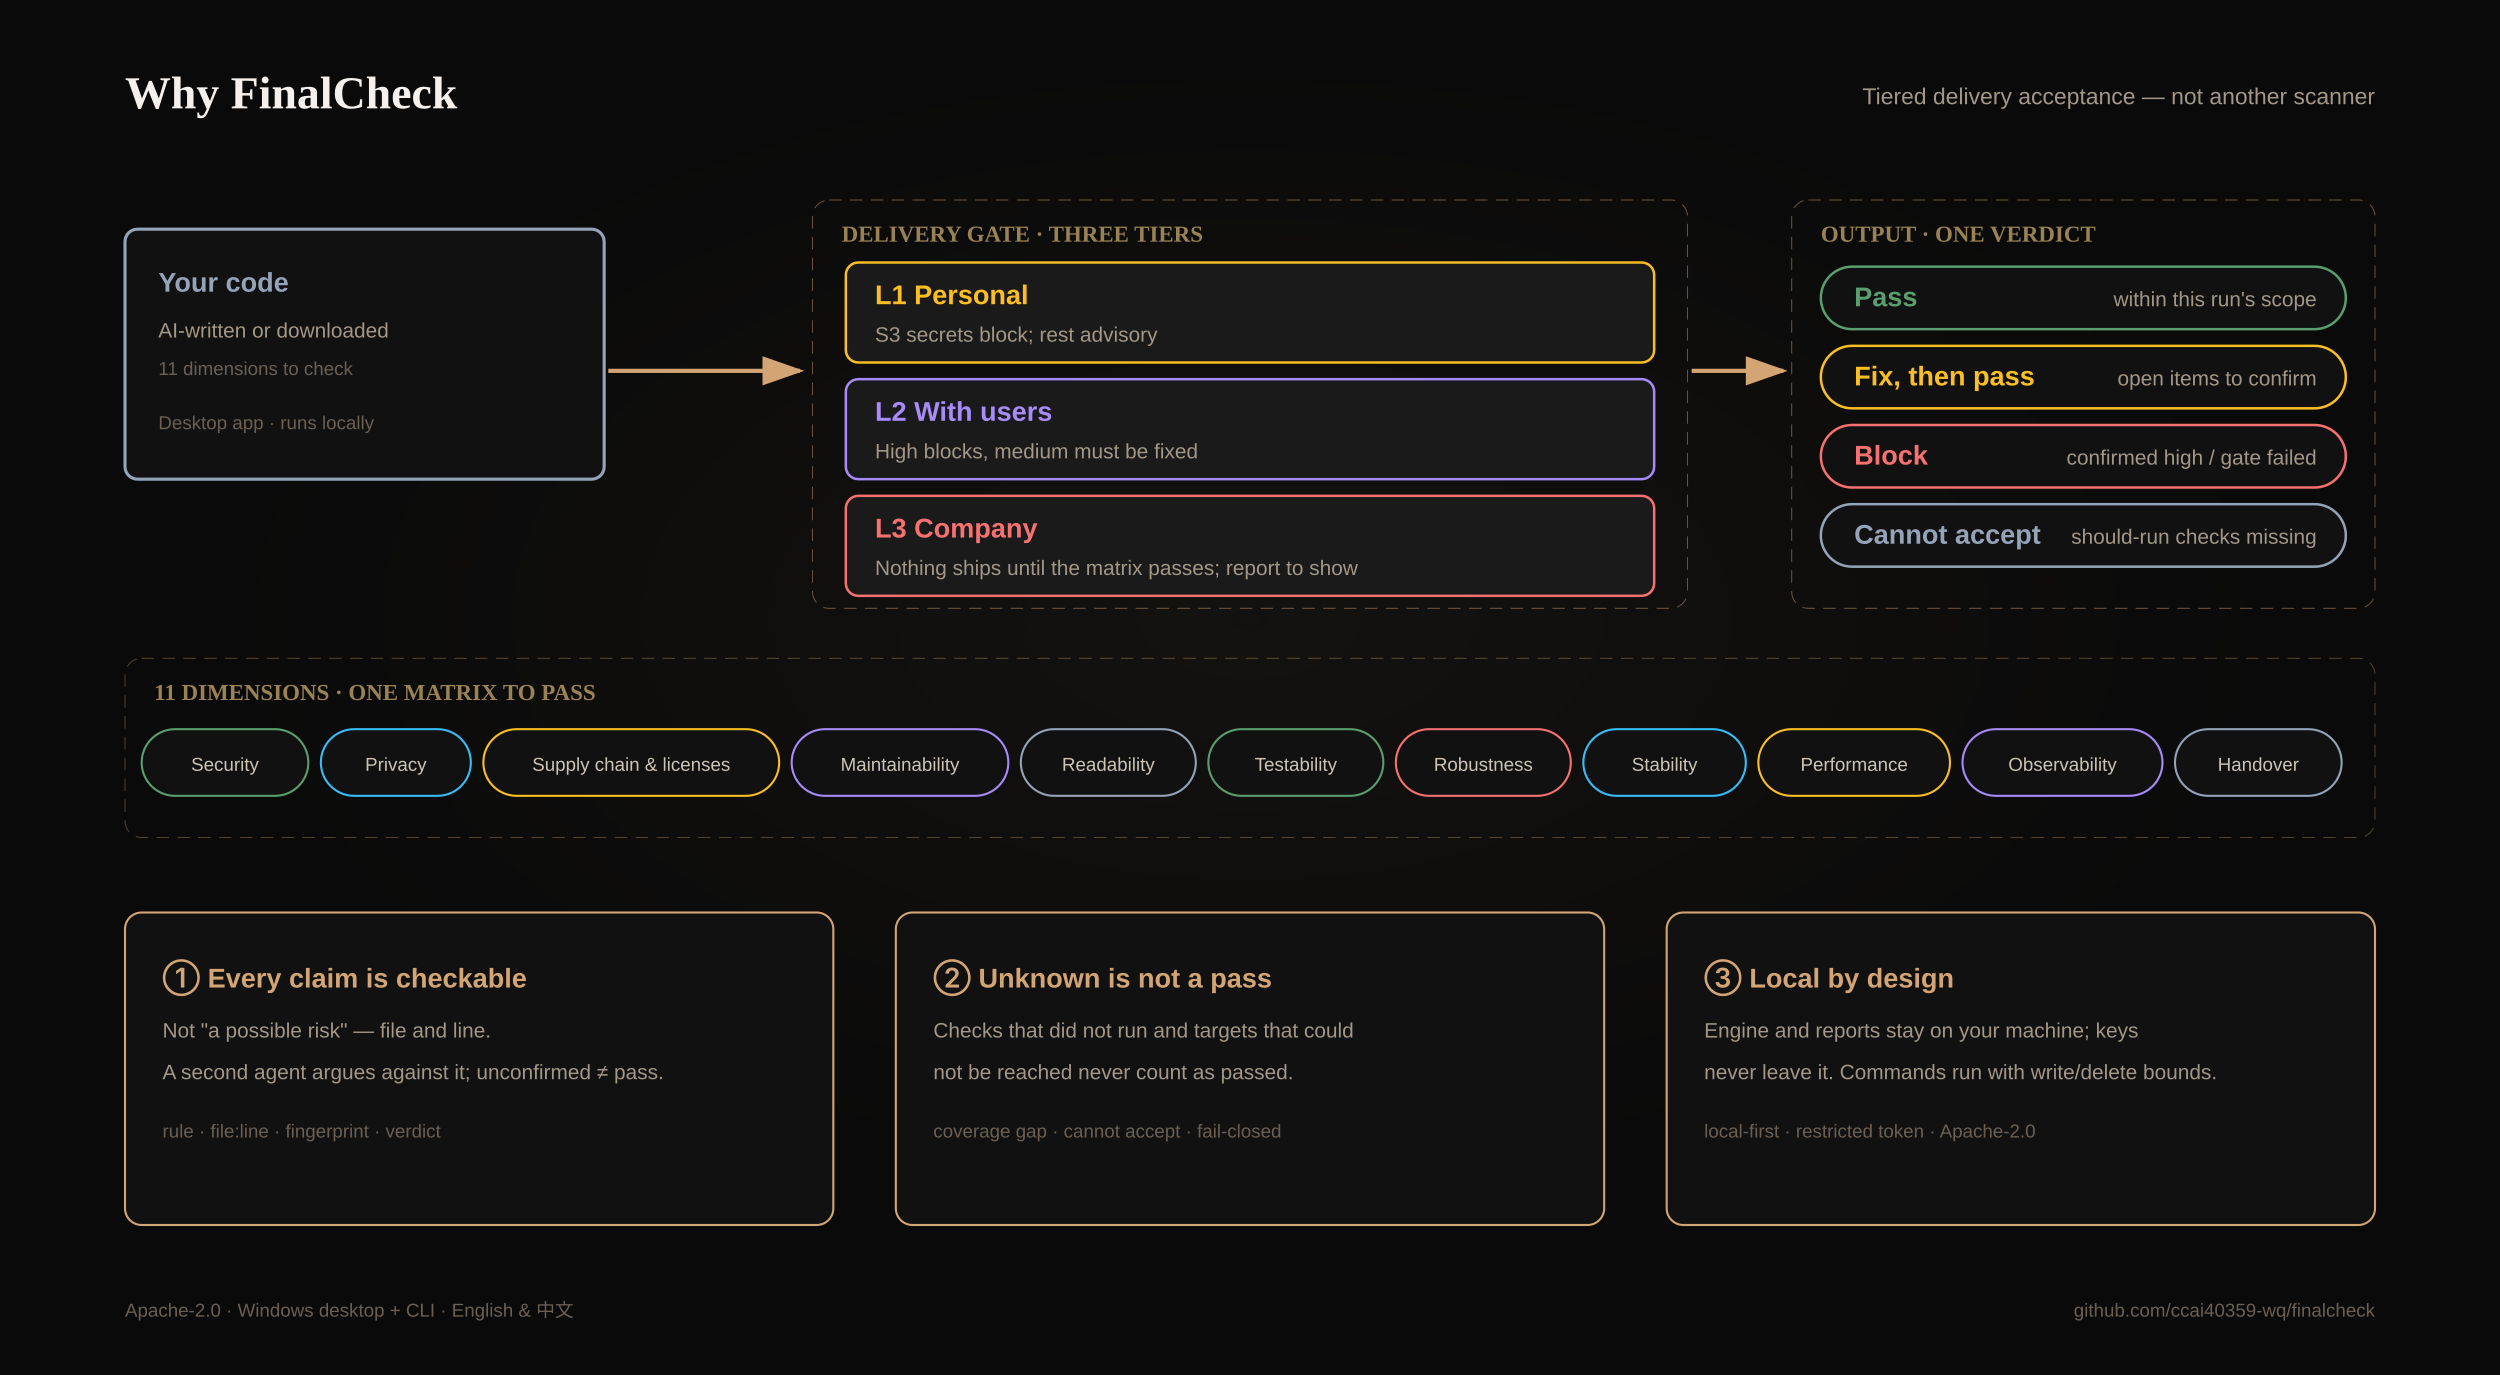
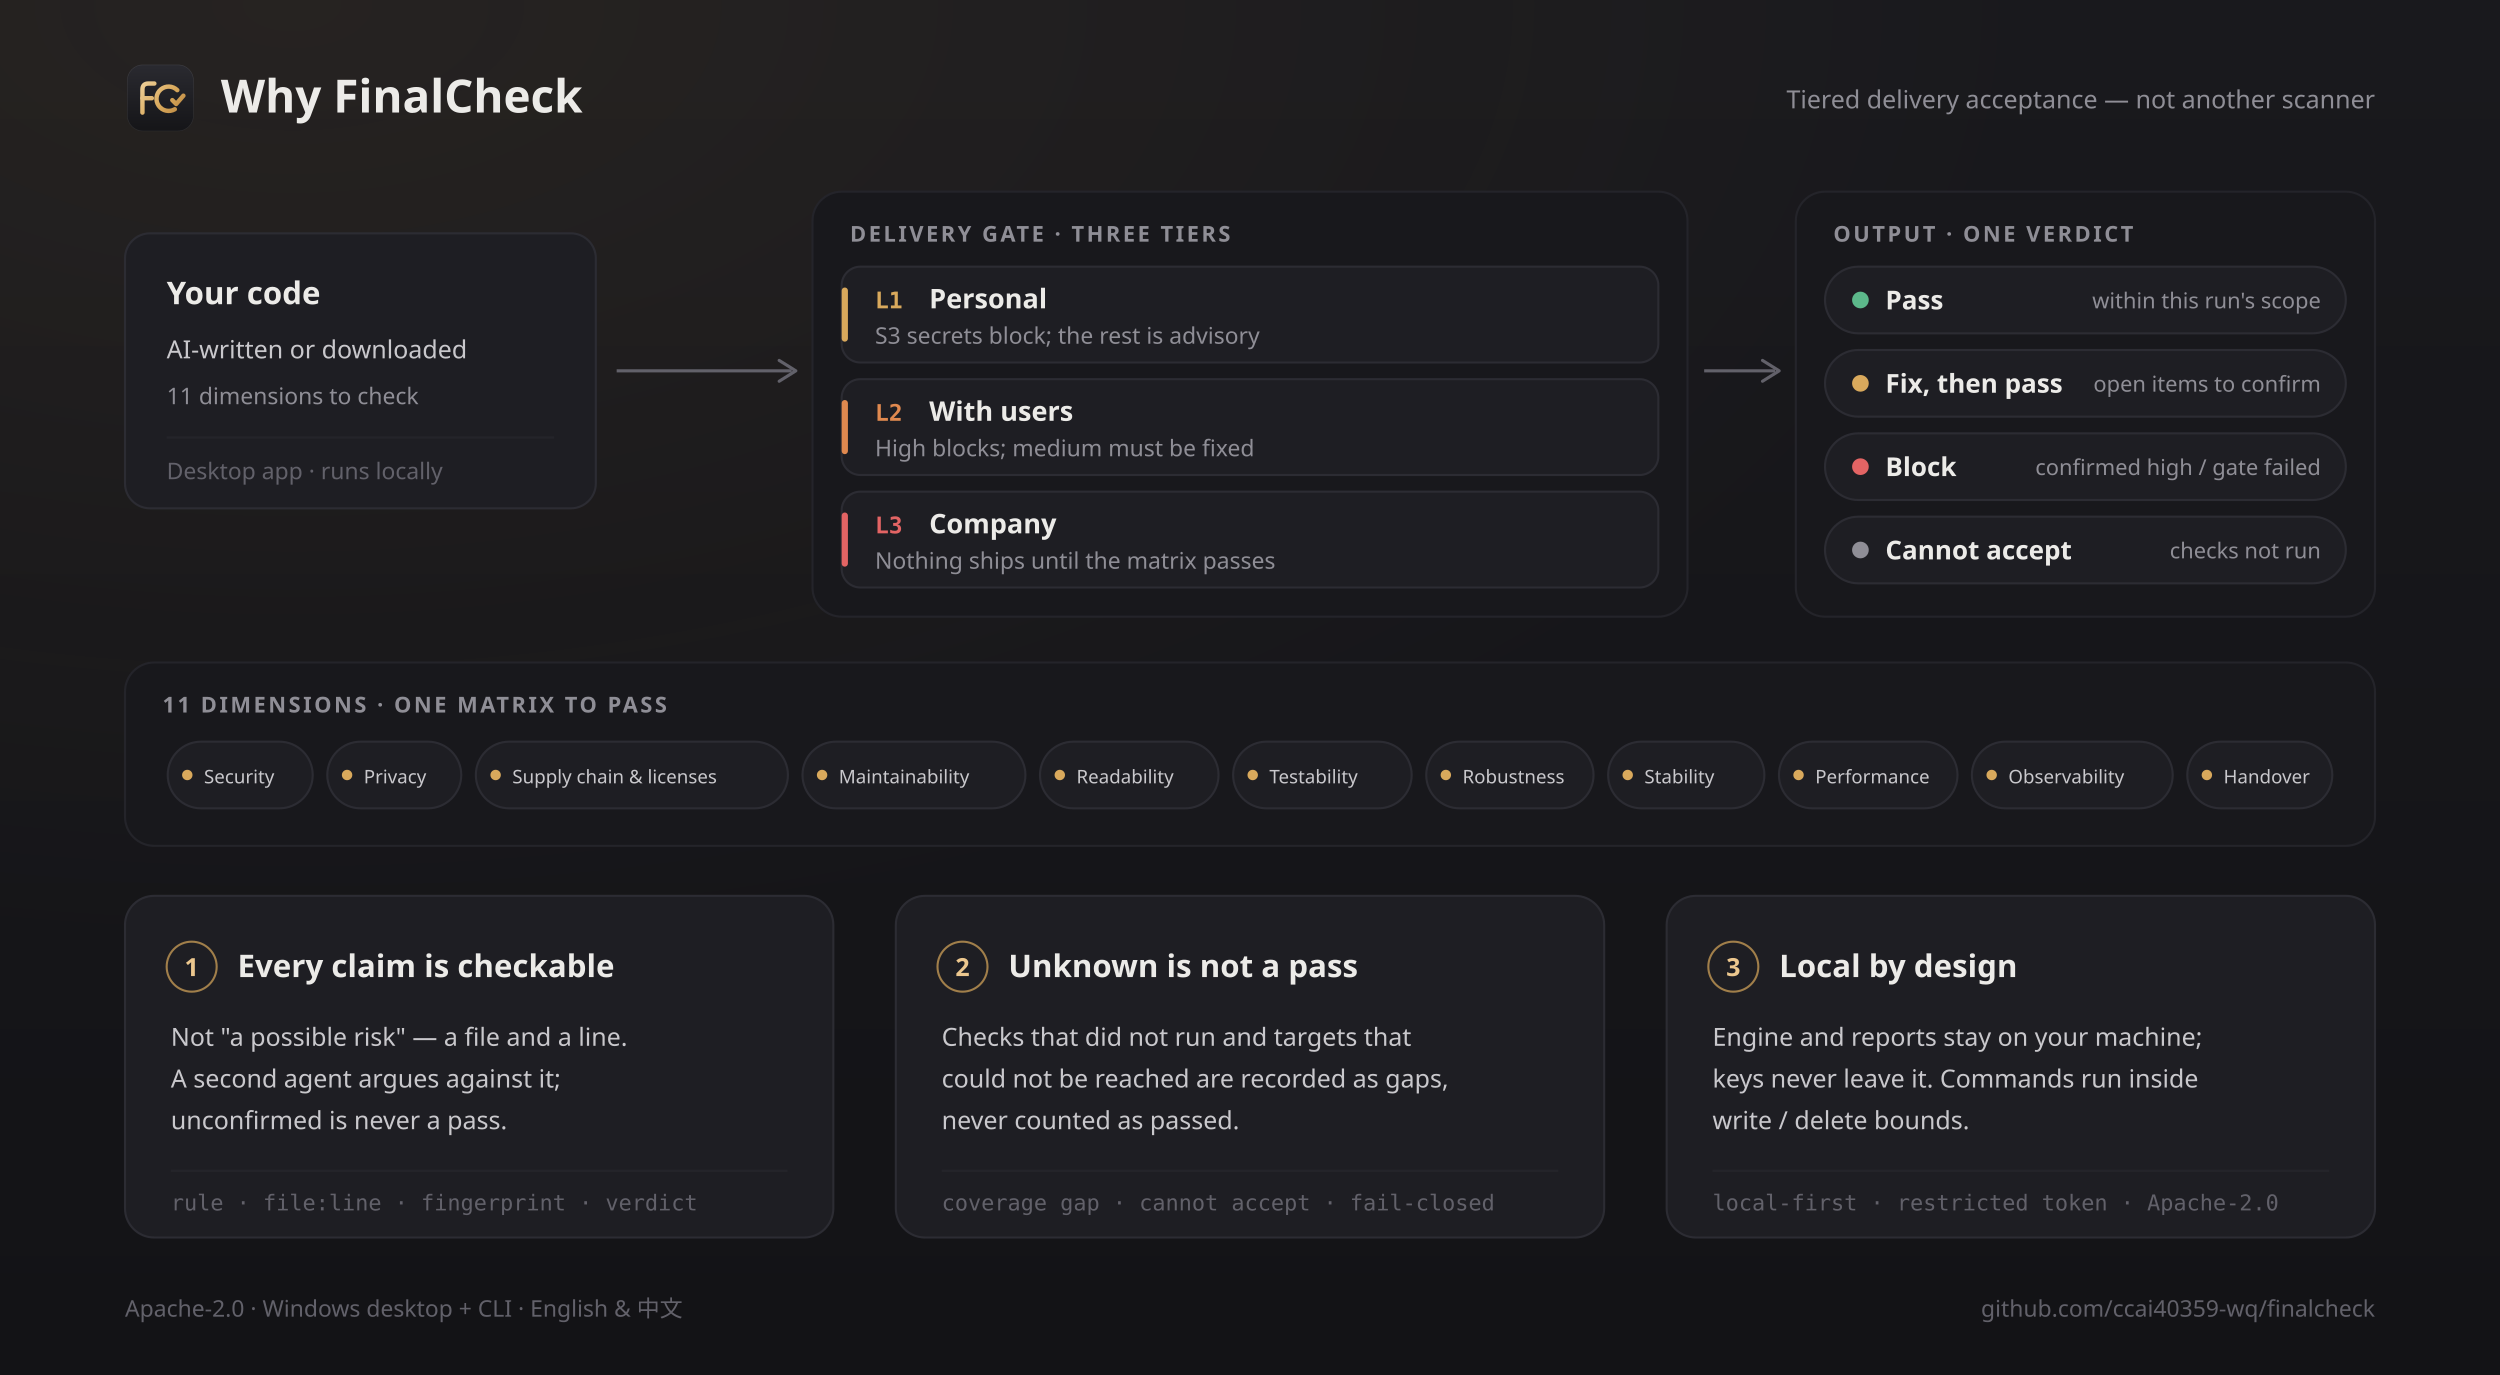
<svg xmlns="http://www.w3.org/2000/svg" viewBox="0 0 1200 660" width="1200" height="660" role="img" aria-label="Why FinalCheck: tiered delivery acceptance">
  <defs>
-     <radialGradient id="glow" cx="50%" cy="45%" r="42%">
-       <stop offset="0%" stop-color="#d4a574" stop-opacity="0.05" />
-       <stop offset="100%" stop-color="#d4a574" stop-opacity="0" />
+     <linearGradient id="pagebg" x1="0" y1="0" x2="0" y2="1">
+       <stop offset="0" stop-color="#19191d" />
+       <stop offset="1" stop-color="#131316" />
+     </linearGradient>
+     <radialGradient id="warm" cx="0.12" cy="0" r="0.7">
+       <stop offset="0" stop-color="#d9a95c" stop-opacity="0.07" />
+       <stop offset="1" stop-color="#d9a95c" stop-opacity="0" />
    </radialGradient>
-     <marker id="arr-gold" markerWidth="10" markerHeight="7" refX="9" refY="3.5" orient="auto">
-       <polygon points="0 0,10 3.5,0 7" fill="#d4a574" />
-     </marker>
  </defs>
-   <rect width="1200" height="660" fill="#0a0a0a" />
-   <rect width="1200" height="660" fill="url(#glow)" />
-   <style>
-     text { font-family: -apple-system,"Segoe UI",Arial,"Microsoft YaHei","PingFang SC",sans-serif; }
-     .ttl { font-family: Georgia,"Times New Roman",serif; font-size: 22px; font-weight: 700; fill: #f5f0eb; }
-     .tag { font-size: 11px; fill: #a39787; }
-     .lbl { font-family: Georgia,"Times New Roman",serif; font-size: 11px; font-weight: 700; fill: #c9a96e; opacity: 0.75; }
-     .nm  { font-size: 13px; font-weight: 600; }
-     .sm  { font-size: 10px; fill: #a39787; }
-     .xs  { font-size: 9px; fill: #6b5f53; }
-     .pill { font-size: 9px; fill: #cdc4b6; }
-   </style>
-   <text x="60" y="52" class="ttl">Why FinalCheck</text>
-   <text x="1140" y="50" class="tag" text-anchor="end">Tiered delivery acceptance — not another scanner</text>
-   <rect x="60" y="110" width="230" height="120" rx="6" fill="#111111" stroke="#94a3b8" stroke-width="1.5" />
-   <text x="76" y="140" class="nm" fill="#94a3b8">Your code</text>
-   <text x="76" y="162" class="sm">AI-written or downloaded</text>
-   <text x="76" y="180" class="xs">11 dimensions to check</text>
-   <text x="76" y="206" class="xs">Desktop app · runs locally</text>
-   <line x1="292" y1="178" x2="384" y2="178" stroke="#d4a574" stroke-width="2" marker-end="url(#arr-gold)" />
-   <rect x="390" y="96" width="420" height="196" rx="8" fill="none" stroke="#d4a574" stroke-width="0.5" stroke-dasharray="6,4" opacity="0.45" />
-   <text x="404" y="116" class="lbl">DELIVERY GATE · THREE TIERS</text>
-   <rect x="406" y="126" width="388" height="48" rx="6" fill="#1a1a1a" stroke="#fbbf24" stroke-width="1.2" />
-   <text x="420" y="146" class="nm" fill="#fbbf24">L1 Personal</text>
-   <text x="420" y="164" class="sm">S3 secrets block; rest advisory</text>
-   <rect x="406" y="182" width="388" height="48" rx="6" fill="#1a1a1a" stroke="#a78bfa" stroke-width="1.2" />
-   <text x="420" y="202" class="nm" fill="#a78bfa">L2 With users</text>
-   <text x="420" y="220" class="sm">High blocks, medium must be fixed</text>
-   <rect x="406" y="238" width="388" height="48" rx="6" fill="#1a1a1a" stroke="#f87171" stroke-width="1.2" />
-   <text x="420" y="258" class="nm" fill="#f87171">L3 Company</text>
-   <text x="420" y="276" class="sm">Nothing ships until the matrix passes; report to show</text>
-   <line x1="812" y1="178" x2="856" y2="178" stroke="#d4a574" stroke-width="2" marker-end="url(#arr-gold)" />
-   <rect x="860" y="96" width="280" height="196" rx="8" fill="none" stroke="#d4a574" stroke-width="0.5" stroke-dasharray="6,4" opacity="0.45" />
-   <text x="874" y="116" class="lbl">OUTPUT · ONE VERDICT</text>
-   <rect x="874" y="128" width="252" height="30" rx="15" fill="#111111" stroke="#5a9e6f" stroke-width="1.2" />
-   <text x="890" y="147" class="nm" fill="#5a9e6f" font-size="12">Pass</text>
-   <text x="1112" y="147" class="sm" text-anchor="end">within this run's scope</text>
-   <rect x="874" y="166" width="252" height="30" rx="15" fill="#111111" stroke="#fbbf24" stroke-width="1.2" />
-   <text x="890" y="185" class="nm" fill="#fbbf24" font-size="12">Fix, then pass</text>
-   <text x="1112" y="185" class="sm" text-anchor="end">open items to confirm</text>
-   <rect x="874" y="204" width="252" height="30" rx="15" fill="#111111" stroke="#f87171" stroke-width="1.2" />
-   <text x="890" y="223" class="nm" fill="#f87171" font-size="12">Block</text>
-   <text x="1112" y="223" class="sm" text-anchor="end">confirmed high / gate failed</text>
-   <rect x="874" y="242" width="252" height="30" rx="15" fill="#111111" stroke="#94a3b8" stroke-width="1.2" />
-   <text x="890" y="261" class="nm" fill="#94a3b8" font-size="12">Cannot accept</text>
-   <text x="1112" y="261" class="sm" text-anchor="end">should-run checks missing</text>
-   <rect x="60" y="316" width="1080" height="86" rx="8" fill="none" stroke="#d4a574" stroke-width="0.5" stroke-dasharray="6,4" opacity="0.35" />
-   <text x="74" y="336" class="lbl">11 DIMENSIONS · ONE MATRIX TO PASS</text>
-   <g>
-     <rect x="68" y="350" width="80" height="32" rx="16" fill="#111111" stroke="#5a9e6f" stroke-width="1" />
-     <text x="108" y="370" class="pill" text-anchor="middle">Security</text>
-     <rect x="154" y="350" width="72" height="32" rx="16" fill="#111111" stroke="#38bdf8" stroke-width="1" />
-     <text x="190" y="370" class="pill" text-anchor="middle">Privacy</text>
-     <rect x="232" y="350" width="142" height="32" rx="16" fill="#111111" stroke="#fbbf24" stroke-width="1" />
-     <text x="303" y="370" class="pill" text-anchor="middle">Supply chain &amp; licenses</text>
-     <rect x="380" y="350" width="104" height="32" rx="16" fill="#111111" stroke="#a78bfa" stroke-width="1" />
-     <text x="432" y="370" class="pill" text-anchor="middle">Maintainability</text>
-     <rect x="490" y="350" width="84" height="32" rx="16" fill="#111111" stroke="#94a3b8" stroke-width="1" />
-     <text x="532" y="370" class="pill" text-anchor="middle">Readability</text>
-     <rect x="580" y="350" width="84" height="32" rx="16" fill="#111111" stroke="#5a9e6f" stroke-width="1" />
-     <text x="622" y="370" class="pill" text-anchor="middle">Testability</text>
-     <rect x="670" y="350" width="84" height="32" rx="16" fill="#111111" stroke="#f87171" stroke-width="1" />
-     <text x="712" y="370" class="pill" text-anchor="middle">Robustness</text>
-     <rect x="760" y="350" width="78" height="32" rx="16" fill="#111111" stroke="#38bdf8" stroke-width="1" />
-     <text x="799" y="370" class="pill" text-anchor="middle">Stability</text>
-     <rect x="844" y="350" width="92" height="32" rx="16" fill="#111111" stroke="#fbbf24" stroke-width="1" />
-     <text x="890" y="370" class="pill" text-anchor="middle">Performance</text>
-     <rect x="942" y="350" width="96" height="32" rx="16" fill="#111111" stroke="#a78bfa" stroke-width="1" />
-     <text x="990" y="370" class="pill" text-anchor="middle">Observability</text>
-     <rect x="1044" y="350" width="80" height="32" rx="16" fill="#111111" stroke="#94a3b8" stroke-width="1" />
-     <text x="1084" y="370" class="pill" text-anchor="middle">Handover</text>
+   <rect width="1200" height="660" fill="url(#pagebg)" />
+   <rect width="1200" height="660" fill="url(#warm)" />
+   <g transform="translate(60 30) scale(0.06640625)">
+     <defs>
+       <linearGradient id="lgbg" x1="0" y1="0" x2="0" y2="1">
+         <stop offset="0" stop-color="#2a2a30" />
+         <stop offset="1" stop-color="#151518" />
+       </linearGradient>
+       <linearGradient id="lgau" gradientUnits="userSpaceOnUse" x1="130" y1="130" x2="440" y2="390">
+         <stop offset="0" stop-color="#f0d29c" />
+         <stop offset="0.55" stop-color="#d9a95c" />
+         <stop offset="1" stop-color="#b8843e" />
+       </linearGradient>
+     </defs>
+     <rect x="16" y="16" width="480" height="480" rx="112" fill="url(#lgbg)" />
+     <rect x="17.5" y="17.5" width="477" height="477" rx="110.5" fill="none" stroke="#fff" stroke-opacity="0.1" stroke-width="4" />
+     <g fill="none" stroke="url(#lgau)" stroke-width="32" stroke-linecap="round" stroke-linejoin="round" transform="translate(-14 0)">
+       <path d="M140 362 V196 q0 -44 44 -44 H226" />
+       <path d="M140 258 H208" />
+       <path d="M392 200 A88 88 0 1 0 374 338" />
+       <path d="M356 272 L384 300 L436 240" />
+     </g>
  </g>
-   <rect x="60" y="438" width="340" height="150" rx="8" fill="#111111" stroke="#d4a574" stroke-width="1" />
-   <text x="78" y="474" class="nm" fill="#d4a574">① Every claim is checkable</text>
-   <text x="78" y="498" class="sm">Not "a possible risk" — file and line.</text>
-   <text x="78" y="518" class="sm">A second agent argues against it; unconfirmed ≠ pass.</text>
-   <text x="78" y="546" class="xs">rule · file:line · fingerprint · verdict</text>
-   <rect x="430" y="438" width="340" height="150" rx="8" fill="#111111" stroke="#d4a574" stroke-width="1" />
-   <text x="448" y="474" class="nm" fill="#d4a574">② Unknown is not a pass</text>
-   <text x="448" y="498" class="sm">Checks that did not run and targets that could</text>
-   <text x="448" y="518" class="sm">not be reached never count as passed.</text>
-   <text x="448" y="546" class="xs">coverage gap · cannot accept · fail-closed</text>
-   <rect x="800" y="438" width="340" height="150" rx="8" fill="#111111" stroke="#d4a574" stroke-width="1" />
-   <text x="818" y="474" class="nm" fill="#d4a574">③ Local by design</text>
-   <text x="818" y="498" class="sm">Engine and reports stay on your machine; keys</text>
-   <text x="818" y="518" class="sm">never leave it. Commands run with write/delete bounds.</text>
-   <text x="818" y="546" class="xs">local-first · restricted token · Apache-2.0</text>
-   <text x="60" y="632" class="xs">Apache-2.0 · Windows desktop + CLI · English &amp; 中文</text>
-   <text x="1140" y="632" class="xs" text-anchor="end">github.com/ccai40359-wq/finalcheck</text>
+   <text x="106" y="54" font-family="'Segoe UI Variable Display','Segoe UI','Microsoft YaHei UI','Microsoft YaHei','PingFang SC',sans-serif" font-size="22" font-weight="700" fill="#ecebe8" text-anchor="start">Why FinalCheck</text>
+   <text x="1140" y="52" font-family="'Segoe UI Variable Display','Segoe UI','Microsoft YaHei UI','Microsoft YaHei','PingFang SC',sans-serif" font-size="12" font-weight="400" fill="#8f8e96" text-anchor="end">Tiered delivery acceptance — not another scanner</text>
+   <rect x="60" y="112" width="226" height="132" rx="12" fill="#1e1e23" stroke="#2c2c33" />
+   <text x="80" y="146" font-family="'Segoe UI Variable Display','Segoe UI','Microsoft YaHei UI','Microsoft YaHei','PingFang SC',sans-serif" font-size="15" font-weight="600" fill="#ecebe8" text-anchor="start">Your code</text>
+   <text x="80" y="172" font-family="'Segoe UI Variable Display','Segoe UI','Microsoft YaHei UI','Microsoft YaHei','PingFang SC',sans-serif" font-size="12" font-weight="400" fill="#c9c8cc" text-anchor="start">AI-written or downloaded</text>
+   <text x="80" y="194" font-family="'Segoe UI Variable Display','Segoe UI','Microsoft YaHei UI','Microsoft YaHei','PingFang SC',sans-serif" font-size="11" font-weight="400" fill="#8f8e96" text-anchor="start">11 dimensions to check</text>
+   <line x1="80" y1="210" x2="266" y2="210" stroke="#24242a" />
+   <text x="80" y="230" font-family="'Segoe UI Variable Display','Segoe UI','Microsoft YaHei UI','Microsoft YaHei','PingFang SC',sans-serif" font-size="11" font-weight="400" fill="#62616a" text-anchor="start">Desktop app · runs locally</text>
+   <line x1="296" y1="178" x2="380" y2="178" stroke="#62616a" stroke-width="1.5" />
+   <path d="M374 173 L382 178 L374 183" fill="none" stroke="#62616a" stroke-width="1.5" stroke-linecap="round" stroke-linejoin="round" />
+   <rect x="390" y="92" width="420" height="204" rx="14" fill="#18181c" stroke="#24242a" />
+   <text x="408" y="116" font-family="'Segoe UI Variable Display','Segoe UI','Microsoft YaHei UI','Microsoft YaHei','PingFang SC',sans-serif" font-size="10.5" font-weight="600" fill="#8f8e96" text-anchor="start" letter-spacing="1.2">DELIVERY GATE · THREE TIERS</text>
+   <rect x="404" y="128" width="392" height="46" rx="9" fill="#1e1e23" stroke="#2c2c33" />
+   <rect x="404" y="138" width="3" height="26" rx="1.5" fill="#d9a95c" />
+   <text x="420" y="148" font-family="'Cascadia Mono','Cascadia Code',Consolas,monospace" font-size="11" font-weight="700" fill="#d9a95c" text-anchor="start">L1</text>
+   <text x="446" y="148" font-family="'Segoe UI Variable Display','Segoe UI','Microsoft YaHei UI','Microsoft YaHei','PingFang SC',sans-serif" font-size="13" font-weight="600" fill="#ecebe8" text-anchor="start">Personal</text>
+   <text x="420" y="165" font-family="'Segoe UI Variable Display','Segoe UI','Microsoft YaHei UI','Microsoft YaHei','PingFang SC',sans-serif" font-size="11" font-weight="400" fill="#8f8e96" text-anchor="start">S3 secrets block; the rest is advisory</text>
+   <rect x="404" y="182" width="392" height="46" rx="9" fill="#1e1e23" stroke="#2c2c33" />
+   <rect x="404" y="192" width="3" height="26" rx="1.5" fill="#e0894f" />
+   <text x="420" y="202" font-family="'Cascadia Mono','Cascadia Code',Consolas,monospace" font-size="11" font-weight="700" fill="#e0894f" text-anchor="start">L2</text>
+   <text x="446" y="202" font-family="'Segoe UI Variable Display','Segoe UI','Microsoft YaHei UI','Microsoft YaHei','PingFang SC',sans-serif" font-size="13" font-weight="600" fill="#ecebe8" text-anchor="start">With users</text>
+   <text x="420" y="219" font-family="'Segoe UI Variable Display','Segoe UI','Microsoft YaHei UI','Microsoft YaHei','PingFang SC',sans-serif" font-size="11" font-weight="400" fill="#8f8e96" text-anchor="start">High blocks; medium must be fixed</text>
+   <rect x="404" y="236" width="392" height="46" rx="9" fill="#1e1e23" stroke="#2c2c33" />
+   <rect x="404" y="246" width="3" height="26" rx="1.5" fill="#e36464" />
+   <text x="420" y="256" font-family="'Cascadia Mono','Cascadia Code',Consolas,monospace" font-size="11" font-weight="700" fill="#e36464" text-anchor="start">L3</text>
+   <text x="446" y="256" font-family="'Segoe UI Variable Display','Segoe UI','Microsoft YaHei UI','Microsoft YaHei','PingFang SC',sans-serif" font-size="13" font-weight="600" fill="#ecebe8" text-anchor="start">Company</text>
+   <text x="420" y="273" font-family="'Segoe UI Variable Display','Segoe UI','Microsoft YaHei UI','Microsoft YaHei','PingFang SC',sans-serif" font-size="11" font-weight="400" fill="#8f8e96" text-anchor="start">Nothing ships until the matrix passes</text>
+   <line x1="818" y1="178" x2="852" y2="178" stroke="#62616a" stroke-width="1.5" />
+   <path d="M846 173 L854 178 L846 183" fill="none" stroke="#62616a" stroke-width="1.5" stroke-linecap="round" stroke-linejoin="round" />
+   <rect x="862" y="92" width="278" height="204" rx="14" fill="#18181c" stroke="#24242a" />
+   <text x="880" y="116" font-family="'Segoe UI Variable Display','Segoe UI','Microsoft YaHei UI','Microsoft YaHei','PingFang SC',sans-serif" font-size="10.5" font-weight="600" fill="#8f8e96" text-anchor="start" letter-spacing="1.2">OUTPUT · ONE VERDICT</text>
+   <rect x="876" y="128" width="250" height="32" rx="16" fill="#1e1e23" stroke="#2c2c33" />
+   <circle cx="893" cy="144" r="4" fill="#5cb88a" />
+   <text x="905" y="148.5" font-family="'Segoe UI Variable Display','Segoe UI','Microsoft YaHei UI','Microsoft YaHei','PingFang SC',sans-serif" font-size="12.5" font-weight="600" fill="#ecebe8" text-anchor="start">Pass</text>
+   <text x="1114" y="148" font-family="'Segoe UI Variable Display','Segoe UI','Microsoft YaHei UI','Microsoft YaHei','PingFang SC',sans-serif" font-size="10.5" font-weight="400" fill="#8f8e96" text-anchor="end">within this run's scope</text>
+   <rect x="876" y="168" width="250" height="32" rx="16" fill="#1e1e23" stroke="#2c2c33" />
+   <circle cx="893" cy="184" r="4" fill="#d9a95c" />
+   <text x="905" y="188.5" font-family="'Segoe UI Variable Display','Segoe UI','Microsoft YaHei UI','Microsoft YaHei','PingFang SC',sans-serif" font-size="12.5" font-weight="600" fill="#ecebe8" text-anchor="start">Fix, then pass</text>
+   <text x="1114" y="188" font-family="'Segoe UI Variable Display','Segoe UI','Microsoft YaHei UI','Microsoft YaHei','PingFang SC',sans-serif" font-size="10.5" font-weight="400" fill="#8f8e96" text-anchor="end">open items to confirm</text>
+   <rect x="876" y="208" width="250" height="32" rx="16" fill="#1e1e23" stroke="#2c2c33" />
+   <circle cx="893" cy="224" r="4" fill="#e36464" />
+   <text x="905" y="228.5" font-family="'Segoe UI Variable Display','Segoe UI','Microsoft YaHei UI','Microsoft YaHei','PingFang SC',sans-serif" font-size="12.5" font-weight="600" fill="#ecebe8" text-anchor="start">Block</text>
+   <text x="1114" y="228" font-family="'Segoe UI Variable Display','Segoe UI','Microsoft YaHei UI','Microsoft YaHei','PingFang SC',sans-serif" font-size="10.5" font-weight="400" fill="#8f8e96" text-anchor="end">confirmed high / gate failed</text>
+   <rect x="876" y="248" width="250" height="32" rx="16" fill="#1e1e23" stroke="#2c2c33" />
+   <circle cx="893" cy="264" r="4" fill="#8f8e96" />
+   <text x="905" y="268.5" font-family="'Segoe UI Variable Display','Segoe UI','Microsoft YaHei UI','Microsoft YaHei','PingFang SC',sans-serif" font-size="12.5" font-weight="600" fill="#ecebe8" text-anchor="start">Cannot accept</text>
+   <text x="1114" y="268" font-family="'Segoe UI Variable Display','Segoe UI','Microsoft YaHei UI','Microsoft YaHei','PingFang SC',sans-serif" font-size="10.5" font-weight="400" fill="#8f8e96" text-anchor="end">checks not run</text>
+   <rect x="60" y="318" width="1080" height="88" rx="14" fill="#18181c" stroke="#24242a" />
+   <text x="78" y="342" font-family="'Segoe UI Variable Display','Segoe UI','Microsoft YaHei UI','Microsoft YaHei','PingFang SC',sans-serif" font-size="10.5" font-weight="600" fill="#8f8e96" text-anchor="start" letter-spacing="1.2">11 DIMENSIONS · ONE MATRIX TO PASS</text>
+   <rect x="80.5" y="356" width="69.6" height="32" rx="16" fill="#1e1e23" stroke="#2c2c33" />
+   <circle cx="89.9" cy="372" r="2.5" fill="#d9a95c" />
+   <text x="97.9" y="376" font-family="'Segoe UI Variable Display','Segoe UI','Microsoft YaHei UI','Microsoft YaHei','PingFang SC',sans-serif" font-size="9.0" font-weight="400" fill="#c9c8cc" text-anchor="start">Security</text>
+   <rect x="157.1" y="356" width="64.3" height="32" rx="16" fill="#1e1e23" stroke="#2c2c33" />
+   <circle cx="166.6" cy="372" r="2.5" fill="#d9a95c" />
+   <text x="174.6" y="376" font-family="'Segoe UI Variable Display','Segoe UI','Microsoft YaHei UI','Microsoft YaHei','PingFang SC',sans-serif" font-size="9.0" font-weight="400" fill="#c9c8cc" text-anchor="start">Privacy</text>
+   <rect x="228.4" y="356" width="149.8" height="32" rx="16" fill="#1e1e23" stroke="#2c2c33" />
+   <circle cx="237.9" cy="372" r="2.5" fill="#d9a95c" />
+   <text x="245.9" y="376" font-family="'Segoe UI Variable Display','Segoe UI','Microsoft YaHei UI','Microsoft YaHei','PingFang SC',sans-serif" font-size="9.0" font-weight="400" fill="#c9c8cc" text-anchor="start">Supply chain &amp; licenses</text>
+   <rect x="385.2" y="356" width="107.0" height="32" rx="16" fill="#1e1e23" stroke="#2c2c33" />
+   <circle cx="394.6" cy="372" r="2.5" fill="#d9a95c" />
+   <text x="402.6" y="376" font-family="'Segoe UI Variable Display','Segoe UI','Microsoft YaHei UI','Microsoft YaHei','PingFang SC',sans-serif" font-size="9.0" font-weight="400" fill="#c9c8cc" text-anchor="start">Maintainability</text>
+   <rect x="499.2" y="356" width="85.7" height="32" rx="16" fill="#1e1e23" stroke="#2c2c33" />
+   <circle cx="508.7" cy="372" r="2.5" fill="#d9a95c" />
+   <text x="516.7" y="376" font-family="'Segoe UI Variable Display','Segoe UI','Microsoft YaHei UI','Microsoft YaHei','PingFang SC',sans-serif" font-size="9.0" font-weight="400" fill="#c9c8cc" text-anchor="start">Readability</text>
+   <rect x="591.9" y="356" width="85.7" height="32" rx="16" fill="#1e1e23" stroke="#2c2c33" />
+   <circle cx="601.3" cy="372" r="2.5" fill="#d9a95c" />
+   <text x="609.3" y="376" font-family="'Segoe UI Variable Display','Segoe UI','Microsoft YaHei UI','Microsoft YaHei','PingFang SC',sans-serif" font-size="9.0" font-weight="400" fill="#c9c8cc" text-anchor="start">Testability</text>
+   <rect x="684.6" y="356" width="80.3" height="32" rx="16" fill="#1e1e23" stroke="#2c2c33" />
+   <circle cx="694.0" cy="372" r="2.5" fill="#d9a95c" />
+   <text x="702.0" y="376" font-family="'Segoe UI Variable Display','Segoe UI','Microsoft YaHei UI','Microsoft YaHei','PingFang SC',sans-serif" font-size="9.0" font-weight="400" fill="#c9c8cc" text-anchor="start">Robustness</text>
+   <rect x="771.9" y="356" width="75.0" height="32" rx="16" fill="#1e1e23" stroke="#2c2c33" />
+   <circle cx="781.3" cy="372" r="2.5" fill="#d9a95c" />
+   <text x="789.3" y="376" font-family="'Segoe UI Variable Display','Segoe UI','Microsoft YaHei UI','Microsoft YaHei','PingFang SC',sans-serif" font-size="9.0" font-weight="400" fill="#c9c8cc" text-anchor="start">Stability</text>
+   <rect x="853.9" y="356" width="85.7" height="32" rx="16" fill="#1e1e23" stroke="#2c2c33" />
+   <circle cx="863.3" cy="372" r="2.5" fill="#d9a95c" />
+   <text x="871.3" y="376" font-family="'Segoe UI Variable Display','Segoe UI','Microsoft YaHei UI','Microsoft YaHei','PingFang SC',sans-serif" font-size="9.0" font-weight="400" fill="#c9c8cc" text-anchor="start">Performance</text>
+   <rect x="946.5" y="356" width="96.4" height="32" rx="16" fill="#1e1e23" stroke="#2c2c33" />
+   <circle cx="956.0" cy="372" r="2.5" fill="#d9a95c" />
+   <text x="964.0" y="376" font-family="'Segoe UI Variable Display','Segoe UI','Microsoft YaHei UI','Microsoft YaHei','PingFang SC',sans-serif" font-size="9.0" font-weight="400" fill="#c9c8cc" text-anchor="start">Observability</text>
+   <rect x="1049.9" y="356" width="69.6" height="32" rx="16" fill="#1e1e23" stroke="#2c2c33" />
+   <circle cx="1059.3" cy="372" r="2.5" fill="#d9a95c" />
+   <text x="1067.3" y="376" font-family="'Segoe UI Variable Display','Segoe UI','Microsoft YaHei UI','Microsoft YaHei','PingFang SC',sans-serif" font-size="9.0" font-weight="400" fill="#c9c8cc" text-anchor="start">Handover</text>
+   <rect x="60" y="430" width="340" height="164" rx="14" fill="#1e1e23" stroke="#2c2c33" />
+   <circle cx="92" cy="464" r="12" fill="none" stroke="#d9a95c" stroke-opacity="0.7" />
+   <text x="92" y="468.5" font-family="'Segoe UI Variable Display','Segoe UI','Microsoft YaHei UI','Microsoft YaHei','PingFang SC',sans-serif" font-size="12" font-weight="700" fill="#ecc78e" text-anchor="middle">1</text>
+   <text x="114" y="469" font-family="'Segoe UI Variable Display','Segoe UI','Microsoft YaHei UI','Microsoft YaHei','PingFang SC',sans-serif" font-size="15" font-weight="600" fill="#ecebe8" text-anchor="start">Every claim is checkable</text>
+   <text x="82" y="502" font-family="'Segoe UI Variable Display','Segoe UI','Microsoft YaHei UI','Microsoft YaHei','PingFang SC',sans-serif" font-size="12" font-weight="400" fill="#c9c8cc" text-anchor="start">Not "a possible risk" — a file and a line.</text>
+   <text x="82" y="522" font-family="'Segoe UI Variable Display','Segoe UI','Microsoft YaHei UI','Microsoft YaHei','PingFang SC',sans-serif" font-size="12" font-weight="400" fill="#c9c8cc" text-anchor="start">A second agent argues against it;</text>
+   <text x="82" y="542" font-family="'Segoe UI Variable Display','Segoe UI','Microsoft YaHei UI','Microsoft YaHei','PingFang SC',sans-serif" font-size="12" font-weight="400" fill="#c9c8cc" text-anchor="start">unconfirmed is never a pass.</text>
+   <line x1="82" y1="562" x2="378" y2="562" stroke="#24242a" />
+   <text x="82" y="581" font-family="'Cascadia Mono','Cascadia Code',Consolas,monospace" font-size="10.5" font-weight="400" fill="#62616a" text-anchor="start">rule · file:line · fingerprint · verdict</text>
+   <rect x="430" y="430" width="340" height="164" rx="14" fill="#1e1e23" stroke="#2c2c33" />
+   <circle cx="462" cy="464" r="12" fill="none" stroke="#d9a95c" stroke-opacity="0.7" />
+   <text x="462" y="468.5" font-family="'Segoe UI Variable Display','Segoe UI','Microsoft YaHei UI','Microsoft YaHei','PingFang SC',sans-serif" font-size="12" font-weight="700" fill="#ecc78e" text-anchor="middle">2</text>
+   <text x="484" y="469" font-family="'Segoe UI Variable Display','Segoe UI','Microsoft YaHei UI','Microsoft YaHei','PingFang SC',sans-serif" font-size="15" font-weight="600" fill="#ecebe8" text-anchor="start">Unknown is not a pass</text>
+   <text x="452" y="502" font-family="'Segoe UI Variable Display','Segoe UI','Microsoft YaHei UI','Microsoft YaHei','PingFang SC',sans-serif" font-size="12" font-weight="400" fill="#c9c8cc" text-anchor="start">Checks that did not run and targets that</text>
+   <text x="452" y="522" font-family="'Segoe UI Variable Display','Segoe UI','Microsoft YaHei UI','Microsoft YaHei','PingFang SC',sans-serif" font-size="12" font-weight="400" fill="#c9c8cc" text-anchor="start">could not be reached are recorded as gaps,</text>
+   <text x="452" y="542" font-family="'Segoe UI Variable Display','Segoe UI','Microsoft YaHei UI','Microsoft YaHei','PingFang SC',sans-serif" font-size="12" font-weight="400" fill="#c9c8cc" text-anchor="start">never counted as passed.</text>
+   <line x1="452" y1="562" x2="748" y2="562" stroke="#24242a" />
+   <text x="452" y="581" font-family="'Cascadia Mono','Cascadia Code',Consolas,monospace" font-size="10.5" font-weight="400" fill="#62616a" text-anchor="start">coverage gap · cannot accept · fail-closed</text>
+   <rect x="800" y="430" width="340" height="164" rx="14" fill="#1e1e23" stroke="#2c2c33" />
+   <circle cx="832" cy="464" r="12" fill="none" stroke="#d9a95c" stroke-opacity="0.7" />
+   <text x="832" y="468.5" font-family="'Segoe UI Variable Display','Segoe UI','Microsoft YaHei UI','Microsoft YaHei','PingFang SC',sans-serif" font-size="12" font-weight="700" fill="#ecc78e" text-anchor="middle">3</text>
+   <text x="854" y="469" font-family="'Segoe UI Variable Display','Segoe UI','Microsoft YaHei UI','Microsoft YaHei','PingFang SC',sans-serif" font-size="15" font-weight="600" fill="#ecebe8" text-anchor="start">Local by design</text>
+   <text x="822" y="502" font-family="'Segoe UI Variable Display','Segoe UI','Microsoft YaHei UI','Microsoft YaHei','PingFang SC',sans-serif" font-size="12" font-weight="400" fill="#c9c8cc" text-anchor="start">Engine and reports stay on your machine;</text>
+   <text x="822" y="522" font-family="'Segoe UI Variable Display','Segoe UI','Microsoft YaHei UI','Microsoft YaHei','PingFang SC',sans-serif" font-size="12" font-weight="400" fill="#c9c8cc" text-anchor="start">keys never leave it. Commands run inside</text>
+   <text x="822" y="542" font-family="'Segoe UI Variable Display','Segoe UI','Microsoft YaHei UI','Microsoft YaHei','PingFang SC',sans-serif" font-size="12" font-weight="400" fill="#c9c8cc" text-anchor="start">write / delete bounds.</text>
+   <line x1="822" y1="562" x2="1118" y2="562" stroke="#24242a" />
+   <text x="822" y="581" font-family="'Cascadia Mono','Cascadia Code',Consolas,monospace" font-size="10.5" font-weight="400" fill="#62616a" text-anchor="start">local-first · restricted token · Apache-2.0</text>
+   <text x="60" y="632" font-family="'Segoe UI Variable Display','Segoe UI','Microsoft YaHei UI','Microsoft YaHei','PingFang SC',sans-serif" font-size="11" font-weight="400" fill="#62616a" text-anchor="start">Apache-2.0 · Windows desktop + CLI · English &amp; 中文</text>
+   <text x="1140" y="632" font-family="'Segoe UI Variable Display','Segoe UI','Microsoft YaHei UI','Microsoft YaHei','PingFang SC',sans-serif" font-size="11" font-weight="400" fill="#62616a" text-anchor="end">github.com/ccai40359-wq/finalcheck</text>
</svg>
